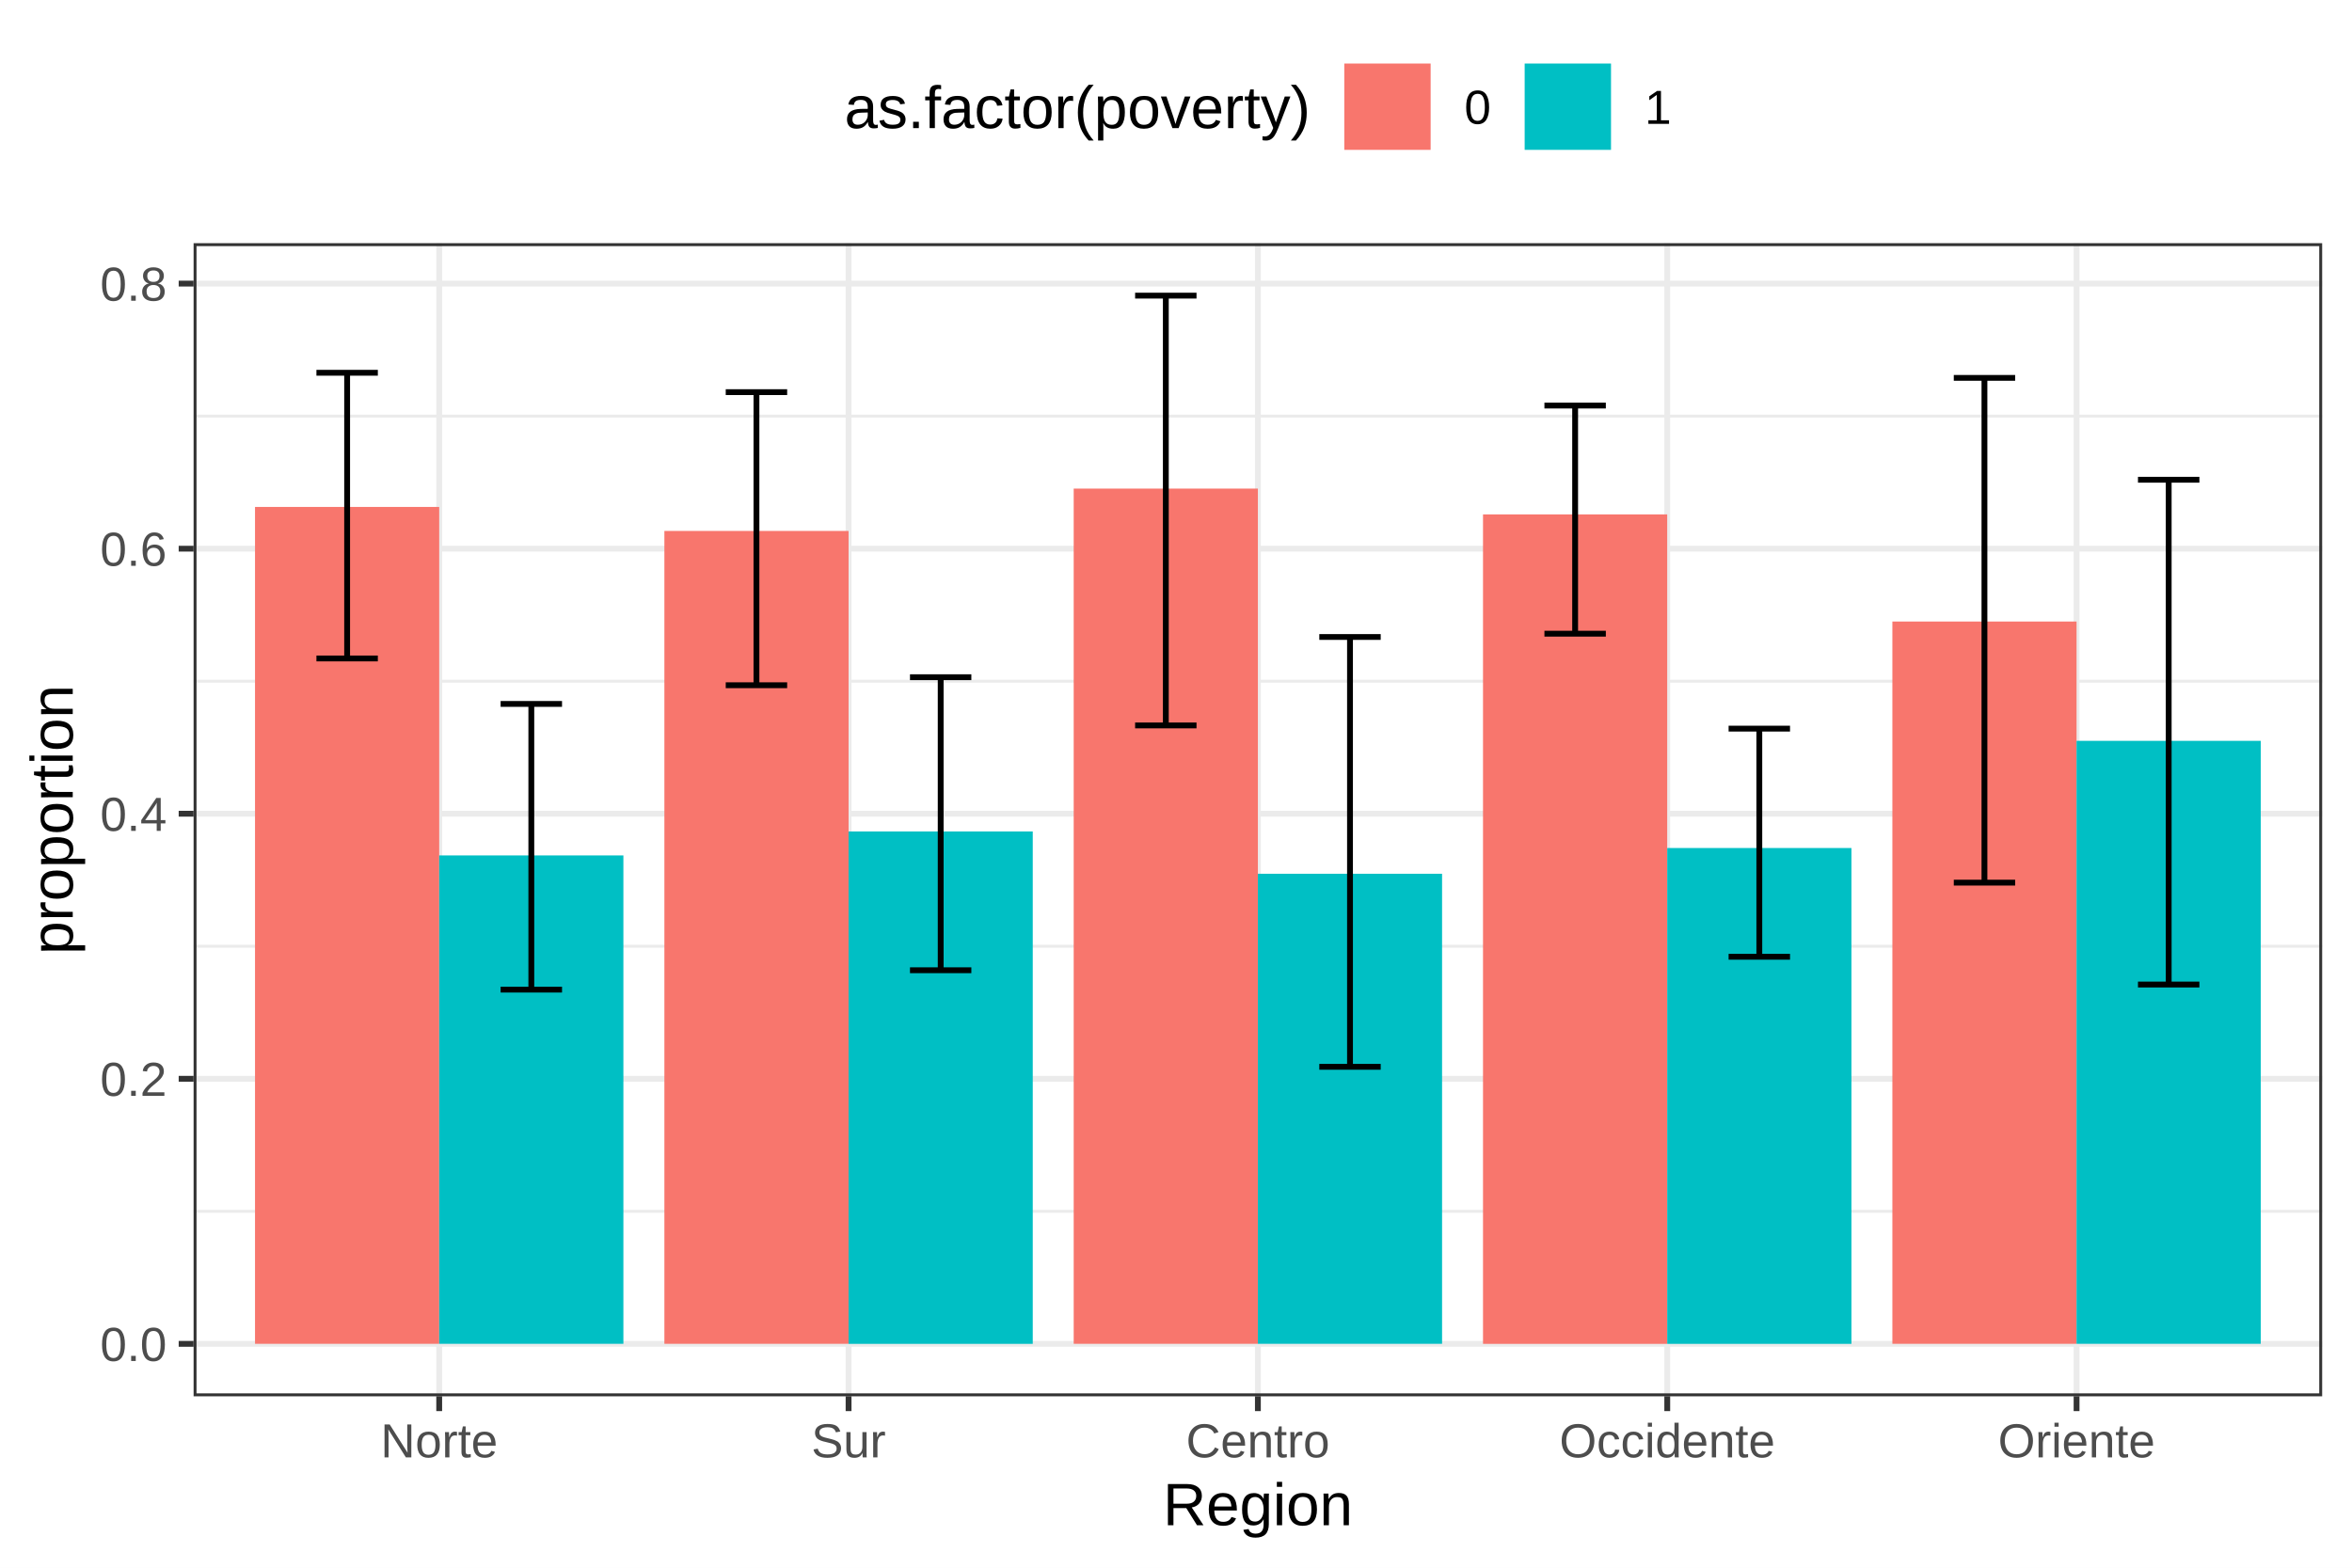
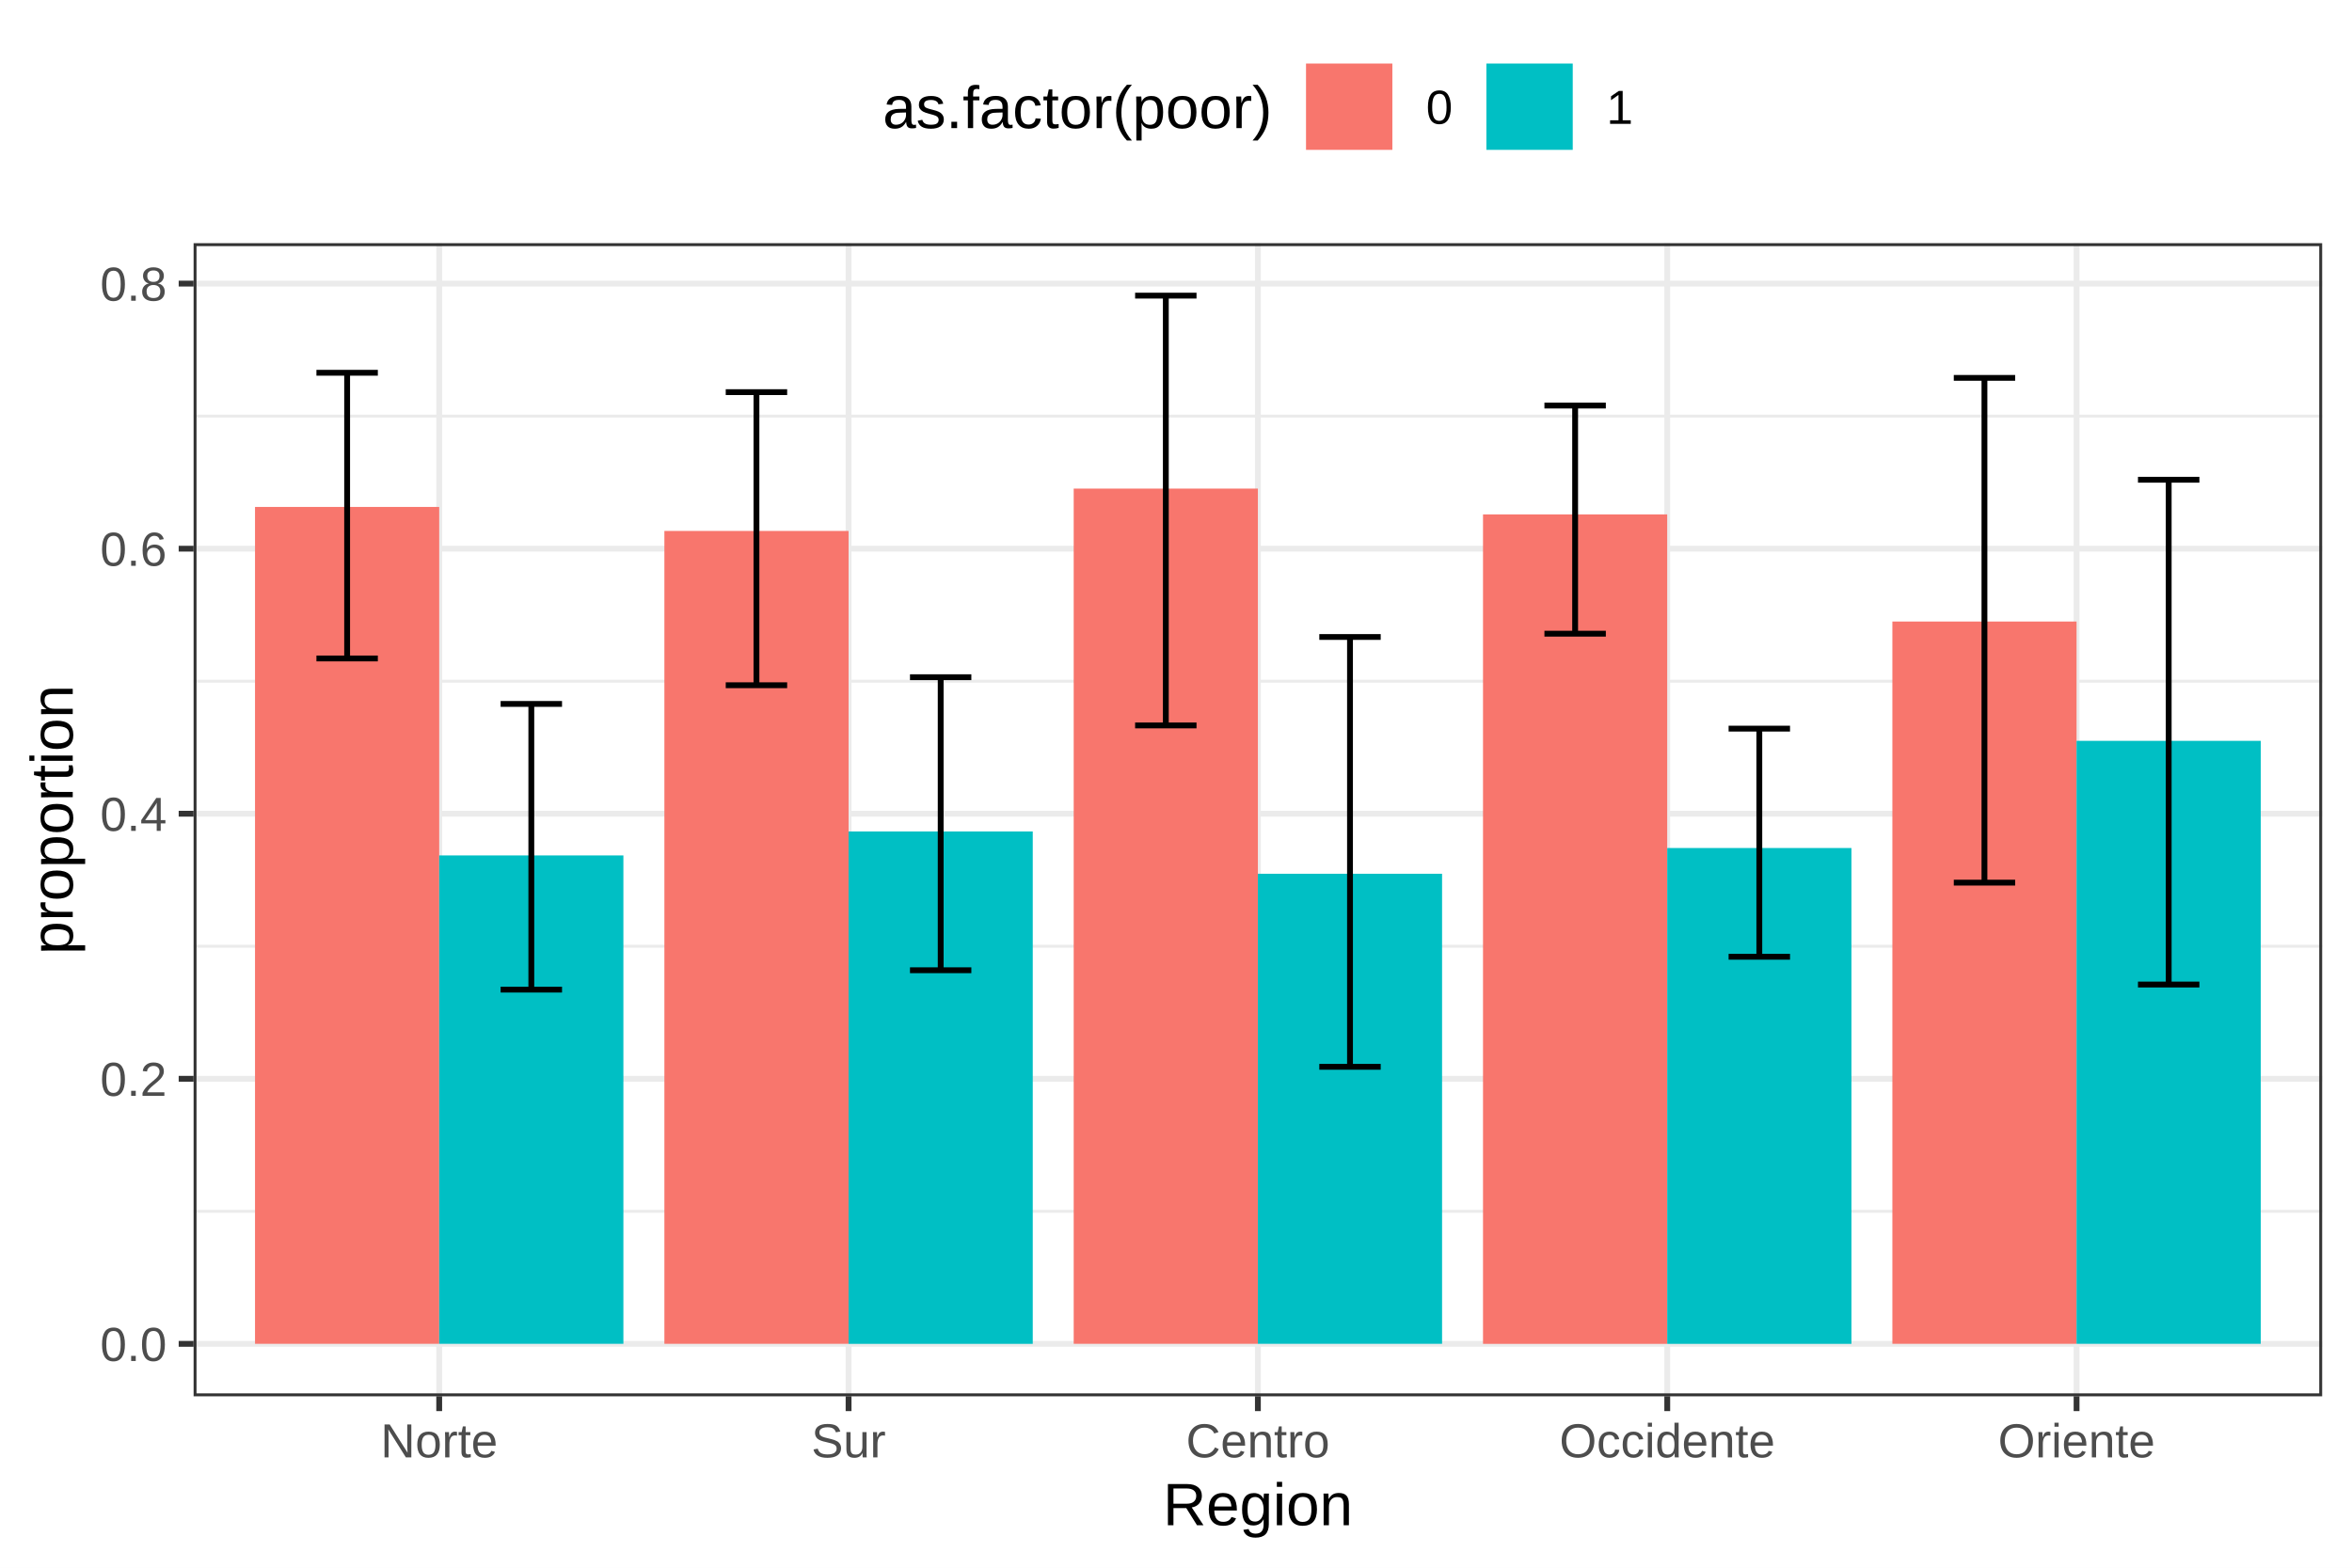
<svg xmlns="http://www.w3.org/2000/svg" width="432.00pt" height="288.00pt" viewBox="0 0 432.00 288.00">
  <g class="svglite">
    <defs>
      <style type="text/css">
    .svglite line, .svglite polyline, .svglite polygon, .svglite path, .svglite rect, .svglite circle {
      fill: none;
      stroke: #000000;
      stroke-linecap: round;
      stroke-linejoin: round;
      stroke-miterlimit: 10.00;
    }
    .svglite text {
      white-space: pre;
    }
    .svglite g.glyphgroup path {
      fill: inherit;
      stroke: none;
    }
  </style>
    </defs>
    <rect width="100%" height="100%" style="stroke: none; fill: #FFFFFF;" />
    <defs>
      <clipPath id="cpMC4wMHw0MzIuMDB8MC4wMHwyODguMDA=">
        <rect x="0.00" y="0.00" width="432.00" height="288.00" />
      </clipPath>
    </defs>
    <g clip-path="url(#cpMC4wMHw0MzIuMDB8MC4wMHwyODguMDA=)">
      <rect x="0" y="0.00" width="432.00" height="288.00" style="stroke-width: 1.07; stroke: #FFFFFF; fill: #FFFFFF;" />
    </g>
    <defs>
      <clipPath id="cpMzUuNTZ8NDI2LjUyfDQ0LjY4fDI1Ni41MA==">
        <rect x="35.56" y="44.68" width="390.96" height="211.83" />
      </clipPath>
    </defs>
    <g clip-path="url(#cpMzUuNTZ8NDI2LjUyfDQ0LjY4fDI1Ni41MA==)">
      <rect x="35.56" y="44.68" width="390.96" height="211.83" style="stroke-width: 1.07; stroke: none; fill: #FFFFFF;" />
      <polyline points="35.56,222.53 426.52,222.53 " style="stroke-width: 0.53; stroke: #EBEBEB; stroke-linecap: butt;" />
      <polyline points="35.56,173.84 426.52,173.84 " style="stroke-width: 0.53; stroke: #EBEBEB; stroke-linecap: butt;" />
      <polyline points="35.56,125.14 426.52,125.14 " style="stroke-width: 0.53; stroke: #EBEBEB; stroke-linecap: butt;" />
      <polyline points="35.56,76.45 426.52,76.45 " style="stroke-width: 0.53; stroke: #EBEBEB; stroke-linecap: butt;" />
      <polyline points="35.56,246.88 426.52,246.88 " style="stroke-width: 1.07; stroke: #EBEBEB; stroke-linecap: butt;" />
      <polyline points="35.56,198.18 426.52,198.18 " style="stroke-width: 1.07; stroke: #EBEBEB; stroke-linecap: butt;" />
      <polyline points="35.56,149.49 426.52,149.49 " style="stroke-width: 1.07; stroke: #EBEBEB; stroke-linecap: butt;" />
      <polyline points="35.56,100.80 426.52,100.80 " style="stroke-width: 1.07; stroke: #EBEBEB; stroke-linecap: butt;" />
      <polyline points="35.56,52.10 426.52,52.10 " style="stroke-width: 1.07; stroke: #EBEBEB; stroke-linecap: butt;" />
      <polyline points="80.67,256.50 80.67,44.68 " style="stroke-width: 1.07; stroke: #EBEBEB; stroke-linecap: butt;" />
      <polyline points="155.86,256.50 155.86,44.68 " style="stroke-width: 1.07; stroke: #EBEBEB; stroke-linecap: butt;" />
      <polyline points="231.04,256.50 231.04,44.68 " style="stroke-width: 1.07; stroke: #EBEBEB; stroke-linecap: butt;" />
      <polyline points="306.23,256.50 306.23,44.68 " style="stroke-width: 1.07; stroke: #EBEBEB; stroke-linecap: butt;" />
      <polyline points="381.41,256.50 381.41,44.68 " style="stroke-width: 1.07; stroke: #EBEBEB; stroke-linecap: butt;" />
      <rect x="46.84" y="93.13" width="33.83" height="153.74" style="stroke-width: 1.07; stroke: none; stroke-linecap: butt; stroke-linejoin: miter; fill: #F8766D;" />
      <rect x="80.67" y="157.15" width="33.83" height="89.72" style="stroke-width: 1.07; stroke: none; stroke-linecap: butt; stroke-linejoin: miter; fill: #00BFC4;" />
      <rect x="122.03" y="97.54" width="33.83" height="149.33" style="stroke-width: 1.07; stroke: none; stroke-linecap: butt; stroke-linejoin: miter; fill: #F8766D;" />
      <rect x="155.86" y="152.75" width="33.83" height="94.13" style="stroke-width: 1.07; stroke: none; stroke-linecap: butt; stroke-linejoin: miter; fill: #00BFC4;" />
      <rect x="197.21" y="89.76" width="33.83" height="157.11" style="stroke-width: 1.07; stroke: none; stroke-linecap: butt; stroke-linejoin: miter; fill: #F8766D;" />
      <rect x="231.04" y="160.52" width="33.83" height="86.35" style="stroke-width: 1.07; stroke: none; stroke-linecap: butt; stroke-linejoin: miter; fill: #00BFC4;" />
      <rect x="272.39" y="94.50" width="33.83" height="152.38" style="stroke-width: 1.07; stroke: none; stroke-linecap: butt; stroke-linejoin: miter; fill: #F8766D;" />
      <rect x="306.23" y="155.79" width="33.83" height="91.09" style="stroke-width: 1.07; stroke: none; stroke-linecap: butt; stroke-linejoin: miter; fill: #00BFC4;" />
      <rect x="347.58" y="114.18" width="33.83" height="132.69" style="stroke-width: 1.07; stroke: none; stroke-linecap: butt; stroke-linejoin: miter; fill: #F8766D;" />
      <rect x="381.41" y="136.10" width="33.83" height="110.77" style="stroke-width: 1.07; stroke: none; stroke-linecap: butt; stroke-linejoin: miter; fill: #00BFC4;" />
      <polyline points="58.12,68.48 69.40,68.48 " style="stroke-width: 1.07; stroke-linecap: butt;" />
      <polyline points="63.76,68.48 63.76,120.97 " style="stroke-width: 1.07; stroke-linecap: butt;" />
      <polyline points="58.12,120.97 69.40,120.97 " style="stroke-width: 1.07; stroke-linecap: butt;" />
      <polyline points="91.95,129.32 103.23,129.32 " style="stroke-width: 1.07; stroke-linecap: butt;" />
      <polyline points="97.59,129.32 97.59,181.80 " style="stroke-width: 1.07; stroke-linecap: butt;" />
      <polyline points="91.95,181.80 103.23,181.80 " style="stroke-width: 1.07; stroke-linecap: butt;" />
      <polyline points="133.30,72.04 144.58,72.04 " style="stroke-width: 1.07; stroke-linecap: butt;" />
      <polyline points="138.94,72.04 138.94,125.88 " style="stroke-width: 1.07; stroke-linecap: butt;" />
      <polyline points="133.30,125.88 144.58,125.88 " style="stroke-width: 1.07; stroke-linecap: butt;" />
      <polyline points="167.14,124.41 178.41,124.41 " style="stroke-width: 1.07; stroke-linecap: butt;" />
      <polyline points="172.78,124.41 172.78,178.24 " style="stroke-width: 1.07; stroke-linecap: butt;" />
      <polyline points="167.14,178.24 178.41,178.24 " style="stroke-width: 1.07; stroke-linecap: butt;" />
      <polyline points="208.49,54.31 219.77,54.31 " style="stroke-width: 1.07; stroke-linecap: butt;" />
      <polyline points="214.13,54.31 214.13,133.27 " style="stroke-width: 1.07; stroke-linecap: butt;" />
      <polyline points="208.49,133.27 219.77,133.27 " style="stroke-width: 1.07; stroke-linecap: butt;" />
      <polyline points="242.32,117.02 253.60,117.02 " style="stroke-width: 1.07; stroke-linecap: butt;" />
      <polyline points="247.96,117.02 247.96,195.98 " style="stroke-width: 1.07; stroke-linecap: butt;" />
      <polyline points="242.32,195.98 253.60,195.98 " style="stroke-width: 1.07; stroke-linecap: butt;" />
      <polyline points="283.67,74.51 294.95,74.51 " style="stroke-width: 1.07; stroke-linecap: butt;" />
      <polyline points="289.31,74.51 289.31,116.42 " style="stroke-width: 1.07; stroke-linecap: butt;" />
      <polyline points="283.67,116.42 294.95,116.42 " style="stroke-width: 1.07; stroke-linecap: butt;" />
      <polyline points="317.50,133.86 328.78,133.86 " style="stroke-width: 1.07; stroke-linecap: butt;" />
      <polyline points="323.14,133.86 323.14,175.77 " style="stroke-width: 1.07; stroke-linecap: butt;" />
      <polyline points="317.50,175.77 328.78,175.77 " style="stroke-width: 1.07; stroke-linecap: butt;" />
      <polyline points="358.86,69.42 370.13,69.42 " style="stroke-width: 1.07; stroke-linecap: butt;" />
      <polyline points="364.49,69.42 364.49,162.15 " style="stroke-width: 1.07; stroke-linecap: butt;" />
      <polyline points="358.86,162.15 370.13,162.15 " style="stroke-width: 1.07; stroke-linecap: butt;" />
      <polyline points="392.69,88.13 403.97,88.13 " style="stroke-width: 1.07; stroke-linecap: butt;" />
      <polyline points="398.33,88.13 398.33,180.87 " style="stroke-width: 1.07; stroke-linecap: butt;" />
      <polyline points="392.69,180.87 403.97,180.87 " style="stroke-width: 1.07; stroke-linecap: butt;" />
      <rect x="35.56" y="44.68" width="390.96" height="211.83" style="stroke-width: 1.07; stroke: #333333;" />
    </g>
    <g clip-path="url(#cpMC4wMHw0MzIuMDB8MC4wMHwyODguMDA=)">
      <text x="30.63" y="250.03" text-anchor="end" style="font-size: 8.80px;fill: #4D4D4D; font-family: &quot;Arial&quot;;" textLength="12.22px" lengthAdjust="spacingAndGlyphs">0.0</text>
      <text x="30.63" y="201.33" text-anchor="end" style="font-size: 8.80px;fill: #4D4D4D; font-family: &quot;Arial&quot;;" textLength="12.22px" lengthAdjust="spacingAndGlyphs">0.2</text>
      <text x="30.63" y="152.64" text-anchor="end" style="font-size: 8.80px;fill: #4D4D4D; font-family: &quot;Arial&quot;;" textLength="12.22px" lengthAdjust="spacingAndGlyphs">0.4</text>
      <text x="30.63" y="103.95" text-anchor="end" style="font-size: 8.80px;fill: #4D4D4D; font-family: &quot;Arial&quot;;" textLength="12.22px" lengthAdjust="spacingAndGlyphs">0.6</text>
      <text x="30.63" y="55.25" text-anchor="end" style="font-size: 8.80px;fill: #4D4D4D; font-family: &quot;Arial&quot;;" textLength="12.22px" lengthAdjust="spacingAndGlyphs">0.8</text>
      <polyline points="32.82,246.88 35.56,246.88 " style="stroke-width: 1.07; stroke: #333333; stroke-linecap: butt;" />
      <polyline points="32.82,198.18 35.56,198.18 " style="stroke-width: 1.07; stroke: #333333; stroke-linecap: butt;" />
      <polyline points="32.82,149.49 35.56,149.49 " style="stroke-width: 1.07; stroke: #333333; stroke-linecap: butt;" />
      <polyline points="32.82,100.80 35.56,100.80 " style="stroke-width: 1.07; stroke: #333333; stroke-linecap: butt;" />
      <polyline points="32.82,52.10 35.56,52.10 " style="stroke-width: 1.07; stroke: #333333; stroke-linecap: butt;" />
      <polyline points="80.67,259.24 80.67,256.50 " style="stroke-width: 1.07; stroke: #333333; stroke-linecap: butt;" />
      <polyline points="155.86,259.24 155.86,256.50 " style="stroke-width: 1.07; stroke: #333333; stroke-linecap: butt;" />
      <polyline points="231.04,259.24 231.04,256.50 " style="stroke-width: 1.07; stroke: #333333; stroke-linecap: butt;" />
      <polyline points="306.23,259.24 306.23,256.50 " style="stroke-width: 1.07; stroke: #333333; stroke-linecap: butt;" />
      <polyline points="381.41,259.24 381.41,256.50 " style="stroke-width: 1.07; stroke: #333333; stroke-linecap: butt;" />
      <text x="80.67" y="267.74" text-anchor="middle" style="font-size: 8.80px;fill: #4D4D4D; font-family: &quot;Arial&quot;;" textLength="21.50px" lengthAdjust="spacingAndGlyphs">Norte</text>
      <text x="155.86" y="267.74" text-anchor="middle" style="font-size: 8.80px;fill: #4D4D4D; font-family: &quot;Arial&quot;;" textLength="13.69px" lengthAdjust="spacingAndGlyphs">Sur</text>
      <text x="231.04" y="267.74" text-anchor="middle" style="font-size: 8.80px;fill: #4D4D4D; font-family: &quot;Arial&quot;;" textLength="26.39px" lengthAdjust="spacingAndGlyphs">Centro</text>
      <text x="306.23" y="267.74" text-anchor="middle" style="font-size: 8.80px;fill: #4D4D4D; font-family: &quot;Arial&quot;;" textLength="39.61px" lengthAdjust="spacingAndGlyphs">Occidente</text>
      <text x="381.41" y="267.74" text-anchor="middle" style="font-size: 8.80px;fill: #4D4D4D; font-family: &quot;Arial&quot;;" textLength="28.83px" lengthAdjust="spacingAndGlyphs">Oriente</text>
      <text x="231.04" y="280.20" text-anchor="middle" style="font-size: 11.00px; font-family: &quot;Arial&quot;;" textLength="34.88px" lengthAdjust="spacingAndGlyphs">Region</text>
      <text transform="translate(13.36,150.59) rotate(-90)" text-anchor="middle" style="font-size: 11.00px; font-family: &quot;Arial&quot;;" textLength="49.56px" lengthAdjust="spacingAndGlyphs">proportion</text>
-       <rect x="149.62" y="5.48" width="162.84" height="28.24" style="stroke-width: 1.07; stroke: none; fill: #FFFFFF;" />
-       <text x="155.10" y="23.54" style="font-size: 11.00px; font-family: &quot;Arial&quot;;" textLength="85.62px" lengthAdjust="spacingAndGlyphs">as.factor(poverty)</text>
-       <rect x="246.21" y="10.96" width="17.28" height="17.28" style="stroke-width: 1.07; stroke: none; fill: #FFFFFF;" />
-       <rect x="246.91" y="11.67" width="15.86" height="15.86" style="stroke-width: 1.07; stroke: none; stroke-linecap: butt; stroke-linejoin: miter; fill: #F8766D;" />
-       <rect x="279.33" y="10.96" width="17.28" height="17.28" style="stroke-width: 1.07; stroke: none; fill: #FFFFFF;" />
-       <rect x="280.04" y="11.67" width="15.86" height="15.86" style="stroke-width: 1.07; stroke: none; stroke-linecap: butt; stroke-linejoin: miter; fill: #00BFC4;" />
-       <text x="268.96" y="22.75" style="font-size: 8.80px; font-family: &quot;Arial&quot;;" textLength="4.89px" lengthAdjust="spacingAndGlyphs">0</text>
-       <text x="302.09" y="22.75" style="font-size: 8.80px; font-family: &quot;Arial&quot;;" textLength="4.89px" lengthAdjust="spacingAndGlyphs">1</text>
+       <rect x="156.65" y="5.48" width="148.78" height="28.24" style="stroke-width: 1.07; stroke: none; fill: #FFFFFF;" />
+       <text x="162.13" y="23.54" style="font-size: 11.00px; font-family: &quot;Arial&quot;;" textLength="71.56px" lengthAdjust="spacingAndGlyphs">as.factor(poor)</text>
+       <rect x="239.17" y="10.96" width="17.28" height="17.28" style="stroke-width: 1.07; stroke: none; fill: #FFFFFF;" />
+       <rect x="239.88" y="11.67" width="15.86" height="15.86" style="stroke-width: 1.07; stroke: none; stroke-linecap: butt; stroke-linejoin: miter; fill: #F8766D;" />
+       <rect x="272.30" y="10.96" width="17.28" height="17.28" style="stroke-width: 1.07; stroke: none; fill: #FFFFFF;" />
+       <rect x="273.01" y="11.67" width="15.86" height="15.86" style="stroke-width: 1.07; stroke: none; stroke-linecap: butt; stroke-linejoin: miter; fill: #00BFC4;" />
+       <text x="261.93" y="22.75" style="font-size: 8.80px; font-family: &quot;Arial&quot;;" textLength="4.89px" lengthAdjust="spacingAndGlyphs">0</text>
+       <text x="295.06" y="22.75" style="font-size: 8.80px; font-family: &quot;Arial&quot;;" textLength="4.89px" lengthAdjust="spacingAndGlyphs">1</text>
    </g>
  </g>
</svg>
